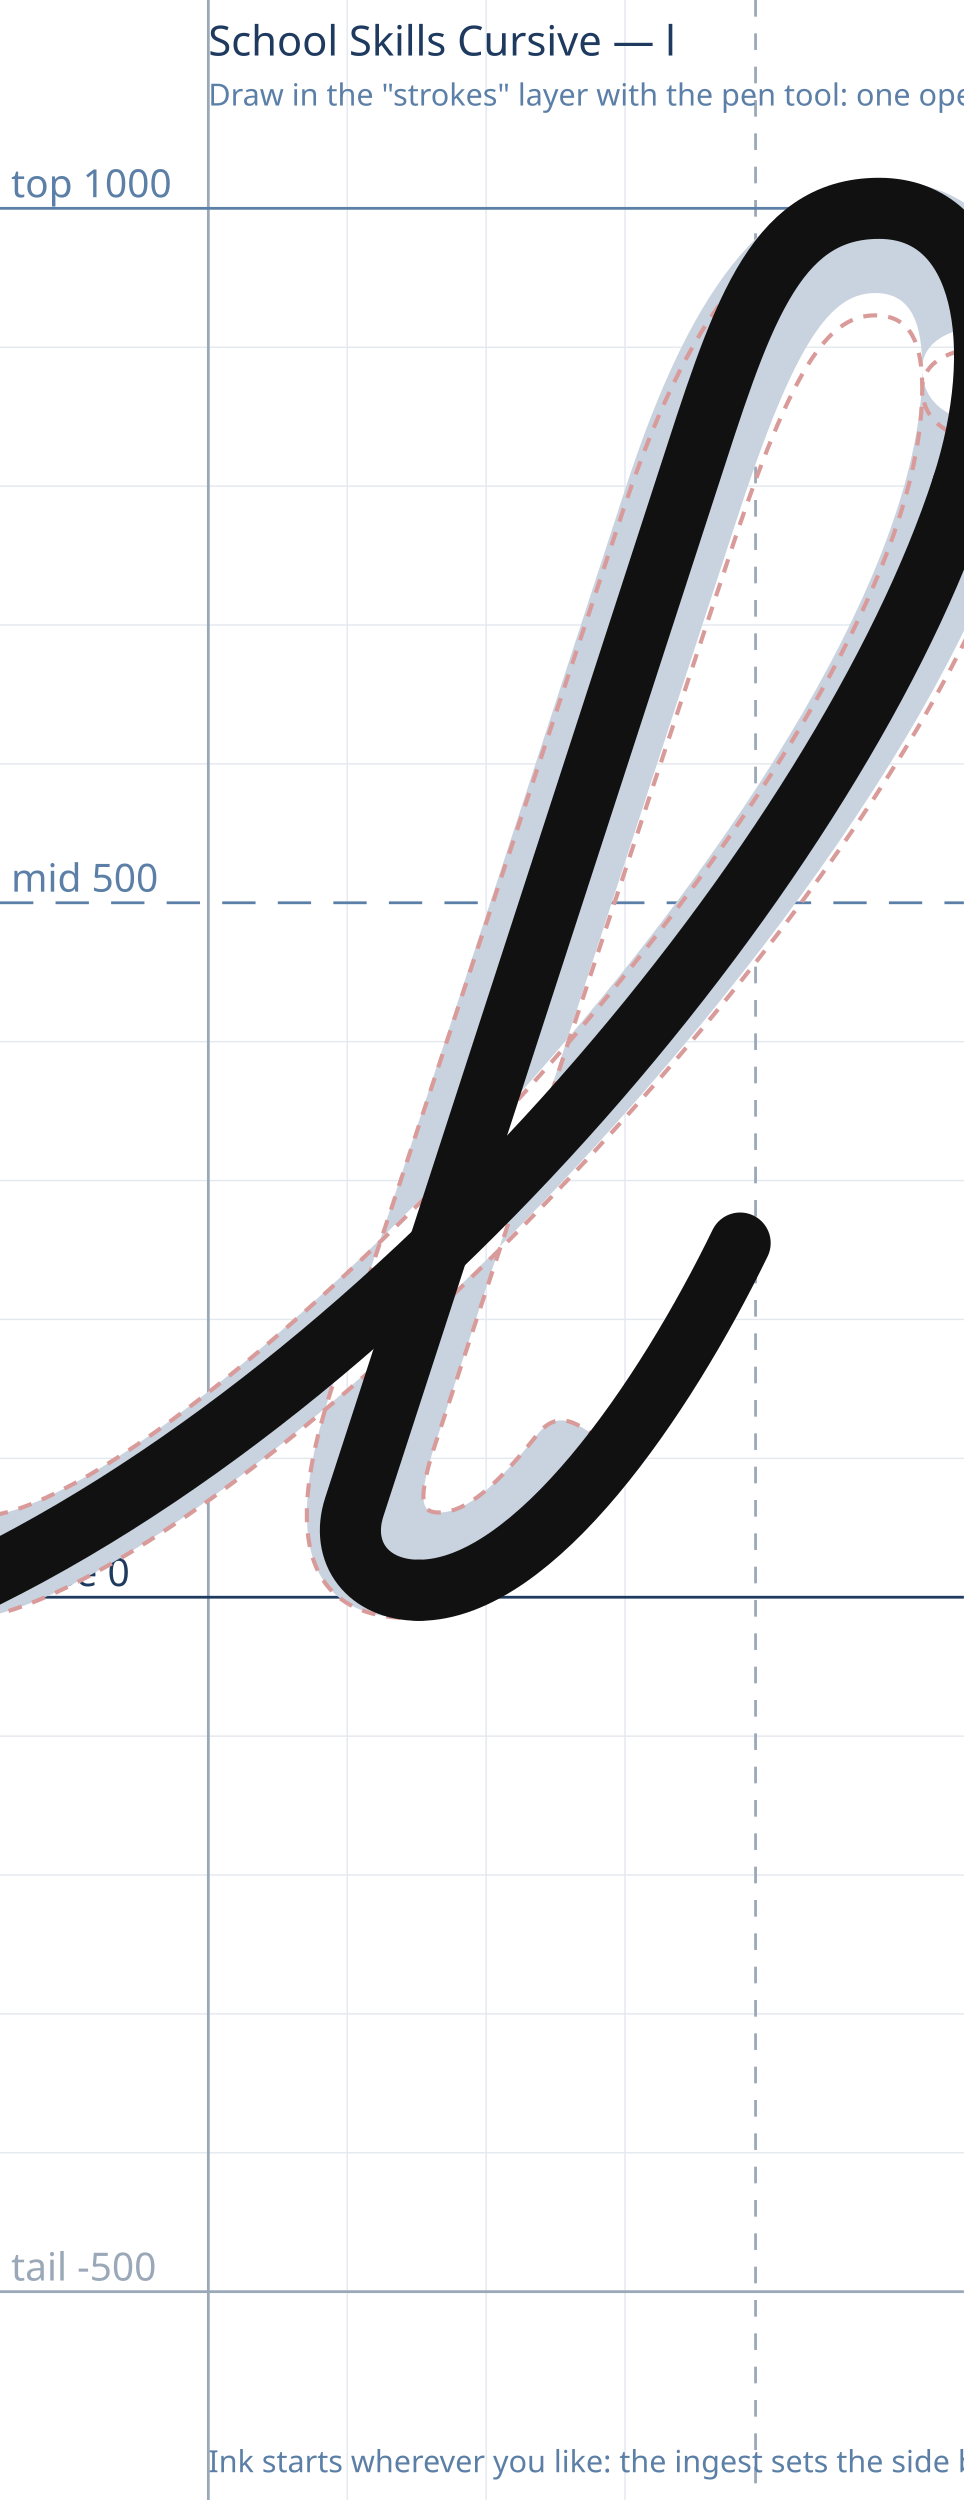
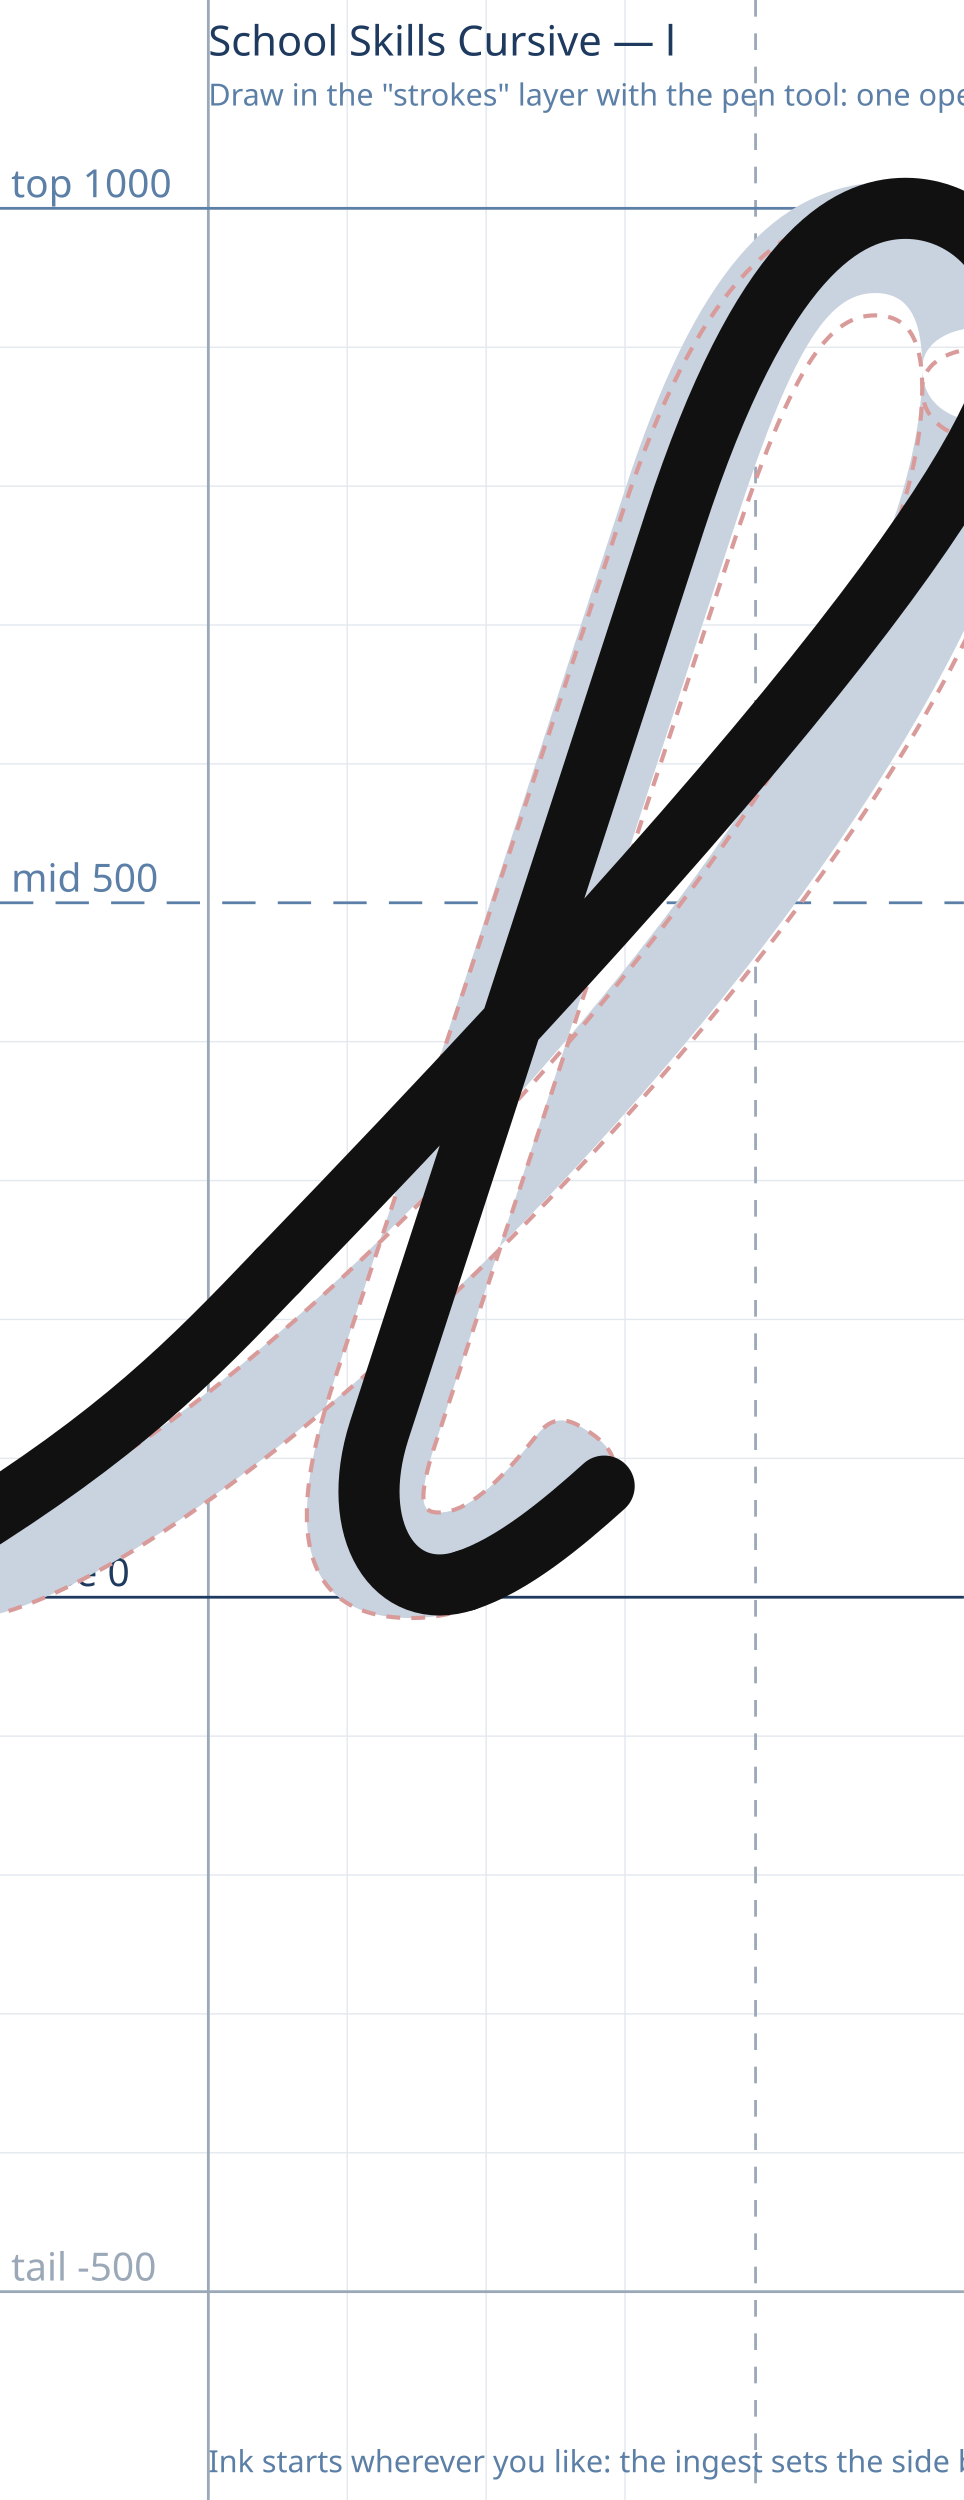
<svg xmlns="http://www.w3.org/2000/svg" width="347" height="900" viewBox="0 0 694 1800" data-hand="cursive" data-glyph="l" data-units="1000" data-origin="150" data-baseline="1150">
  <g id="ruling">
    <line x1="0" y1="1550" x2="694" y2="1550" stroke="#e3e8ee" stroke-width="1" />
    <line x1="0" y1="1450" x2="694" y2="1450" stroke="#e3e8ee" stroke-width="1" />
    <line x1="0" y1="1350" x2="694" y2="1350" stroke="#e3e8ee" stroke-width="1" />
    <line x1="0" y1="1250" x2="694" y2="1250" stroke="#e3e8ee" stroke-width="1" />
    <line x1="0" y1="1050" x2="694" y2="1050" stroke="#e3e8ee" stroke-width="1" />
    <line x1="0" y1="950" x2="694" y2="950" stroke="#e3e8ee" stroke-width="1" />
    <line x1="0" y1="850" x2="694" y2="850" stroke="#e3e8ee" stroke-width="1" />
    <line x1="0" y1="750" x2="694" y2="750" stroke="#e3e8ee" stroke-width="1" />
    <line x1="0" y1="550" x2="694" y2="550" stroke="#e3e8ee" stroke-width="1" />
    <line x1="0" y1="450" x2="694" y2="450" stroke="#e3e8ee" stroke-width="1" />
    <line x1="0" y1="350" x2="694" y2="350" stroke="#e3e8ee" stroke-width="1" />
    <line x1="0" y1="250" x2="694" y2="250" stroke="#e3e8ee" stroke-width="1" />
    <line x1="150" y1="0" x2="150" y2="1800" stroke="#e3e8ee" stroke-width="1" />
    <line x1="250" y1="0" x2="250" y2="1800" stroke="#e3e8ee" stroke-width="1" />
    <line x1="350" y1="0" x2="350" y2="1800" stroke="#e3e8ee" stroke-width="1" />
    <line x1="450" y1="0" x2="450" y2="1800" stroke="#e3e8ee" stroke-width="1" />
    <line x1="150" y1="0" x2="150" y2="1800" stroke="#9aa8b8" stroke-width="2" />
    <line x1="544" y1="0" x2="544" y2="1800" stroke="#9aa8b8" stroke-width="2" stroke-dasharray="12 12" />
    <line x1="0" y1="150" x2="694" y2="150" stroke="#5b7fa6" stroke-width="2" />
    <text x="8" y="142" font-family="sans-serif" font-size="28" fill="#5b7fa6">top 1000</text>
    <line x1="0" y1="650" x2="694" y2="650" stroke="#5b7fa6" stroke-width="2" stroke-dasharray="24 16" />
    <text x="8" y="642" font-family="sans-serif" font-size="28" fill="#5b7fa6">mid 500</text>
    <line x1="0" y1="1150" x2="694" y2="1150" stroke="#1f3a5f" stroke-width="2" />
    <text x="8" y="1142" font-family="sans-serif" font-size="28" fill="#1f3a5f">base 0</text>
    <line x1="0" y1="1650" x2="694" y2="1650" stroke="#9aa8b8" stroke-width="2" />
    <text x="8" y="1642" font-family="sans-serif" font-size="28" fill="#9aa8b8">tail -500</text>
  </g>
  <g id="outline-body">
    <path d="M 747.8 265.6 C 747.8 226 664 226 664 265.6 C 664 549.4 122.8 1092 -16 1092 C -60 1092 -84 1167 -34 1167 C 151 1167 747.8 563.2 747.8 265.6 Z M 439 1069 C 446 1056 443 1042 421 1029 C 406 1019 396 1021 386 1034 C 358 1069 336 1089 316 1089 C 305 1089 300 1084 311 1047 L 530.4 374.2 C 573 243.4 598.6 211 630.2 211 C 656.8 211 664 234 664 265.6 C 664 315.6 747.8 315.6 747.8 265.6 C 747.8 185.6 705 131 641.8 131 C 556.6 131 500.2 198.2 449.6 353.8 L 238 1002 C 218 1065 196 1165 296 1165 C 369 1165 420 1100 439 1069 Z" fill="#c9d3df" fill-rule="evenodd" />
  </g>
  <g id="outline-reach">
    <path d="M 747.8 279.672 C 747.8 241.522 664 241.522 664 279.672 C 664 553.083 122.8 1092 -16 1092 C -60 1092 -84 1167 -34 1167 C 151 1167 747.8 566.378 747.8 279.672 Z M 439 1069 C 446 1056 443 1042 421 1029 C 406 1019 396 1021 386 1034 C 358 1069 336 1089 316 1089 C 305 1089 300 1084 311 1047 L 530.4 384.297 C 573 258.285 598.6 227.071 630.2 227.071 C 656.8 227.071 664 249.229 664 279.672 C 664 327.842 747.8 327.842 747.8 279.672 C 747.8 202.601 705 150 641.8 150 C 556.6 150 500.2 214.74 449.6 364.644 L 238 1002 C 218 1065 196 1165 296 1165 C 369 1165 420 1100 439 1069 Z" fill="none" stroke="#d99a9a" stroke-width="3" stroke-dasharray="10 8" fill-rule="evenodd" />
  </g>
  <g id="notes">
    <text x="150" y="40" font-family="sans-serif" font-size="30" fill="#1f3a5f">School Skills Cursive — l</text>
    <text x="150" y="76" font-family="sans-serif" font-size="22" fill="#5b7fa6">Draw in the "strokes" layer with the pen tool: one open path per pen stroke, in the order the pen makes them. Grey is the shape; red dashes are how far the tall or hanging part goes.</text>
    <text x="150" y="1780" font-family="sans-serif" font-size="22" fill="#5b7fa6">Ink starts wherever you like: the ingest sets the side bearings.</text>
  </g>
  <g id="strokes">
-     <path id="lead" d="M -40 1150 C 290.7 1000 608.5 610 692.9 350" fill="none" stroke="#111" stroke-width="44" stroke-linecap="round" stroke-linejoin="round" />
-     <path id="body" d="M 692.9 350 C 725.4 250 709.9 150 632.9 150 C 555.9 150 532.9 230 493.9 350 L 255.1 1085 C 244.4 1118.1 265.2 1145 301.6 1145" fill="none" stroke="#111" stroke-width="44" stroke-linecap="round" stroke-linejoin="round" />
-     <path id="tail" d="M 301.6 1145 C 384.6 1145 478.5 1007 532.9 895" fill="none" stroke="#111" stroke-width="44" stroke-linecap="round" stroke-linejoin="round" />
+     <path id="lead" d="M -30 1105 C 87 1032 136 982 200 915" fill="none" stroke="#111" stroke-width="44" stroke-linecap="round" stroke-linejoin="round" />
+     <path id="body" d="M 200 915 C 696 402 732 284 732 234 S 694 150 652 150 S 549 182 486 375 L 273 1030 C 250 1102 284 1155 335 1138" fill="none" stroke="#111" stroke-width="44" stroke-linecap="round" stroke-linejoin="round" />
+     <path id="tail" d="M 335 1138 C 369 1127 405 1097 435 1070" fill="none" stroke="#111" stroke-width="44" stroke-linecap="round" stroke-linejoin="round" />
  </g>
</svg>
